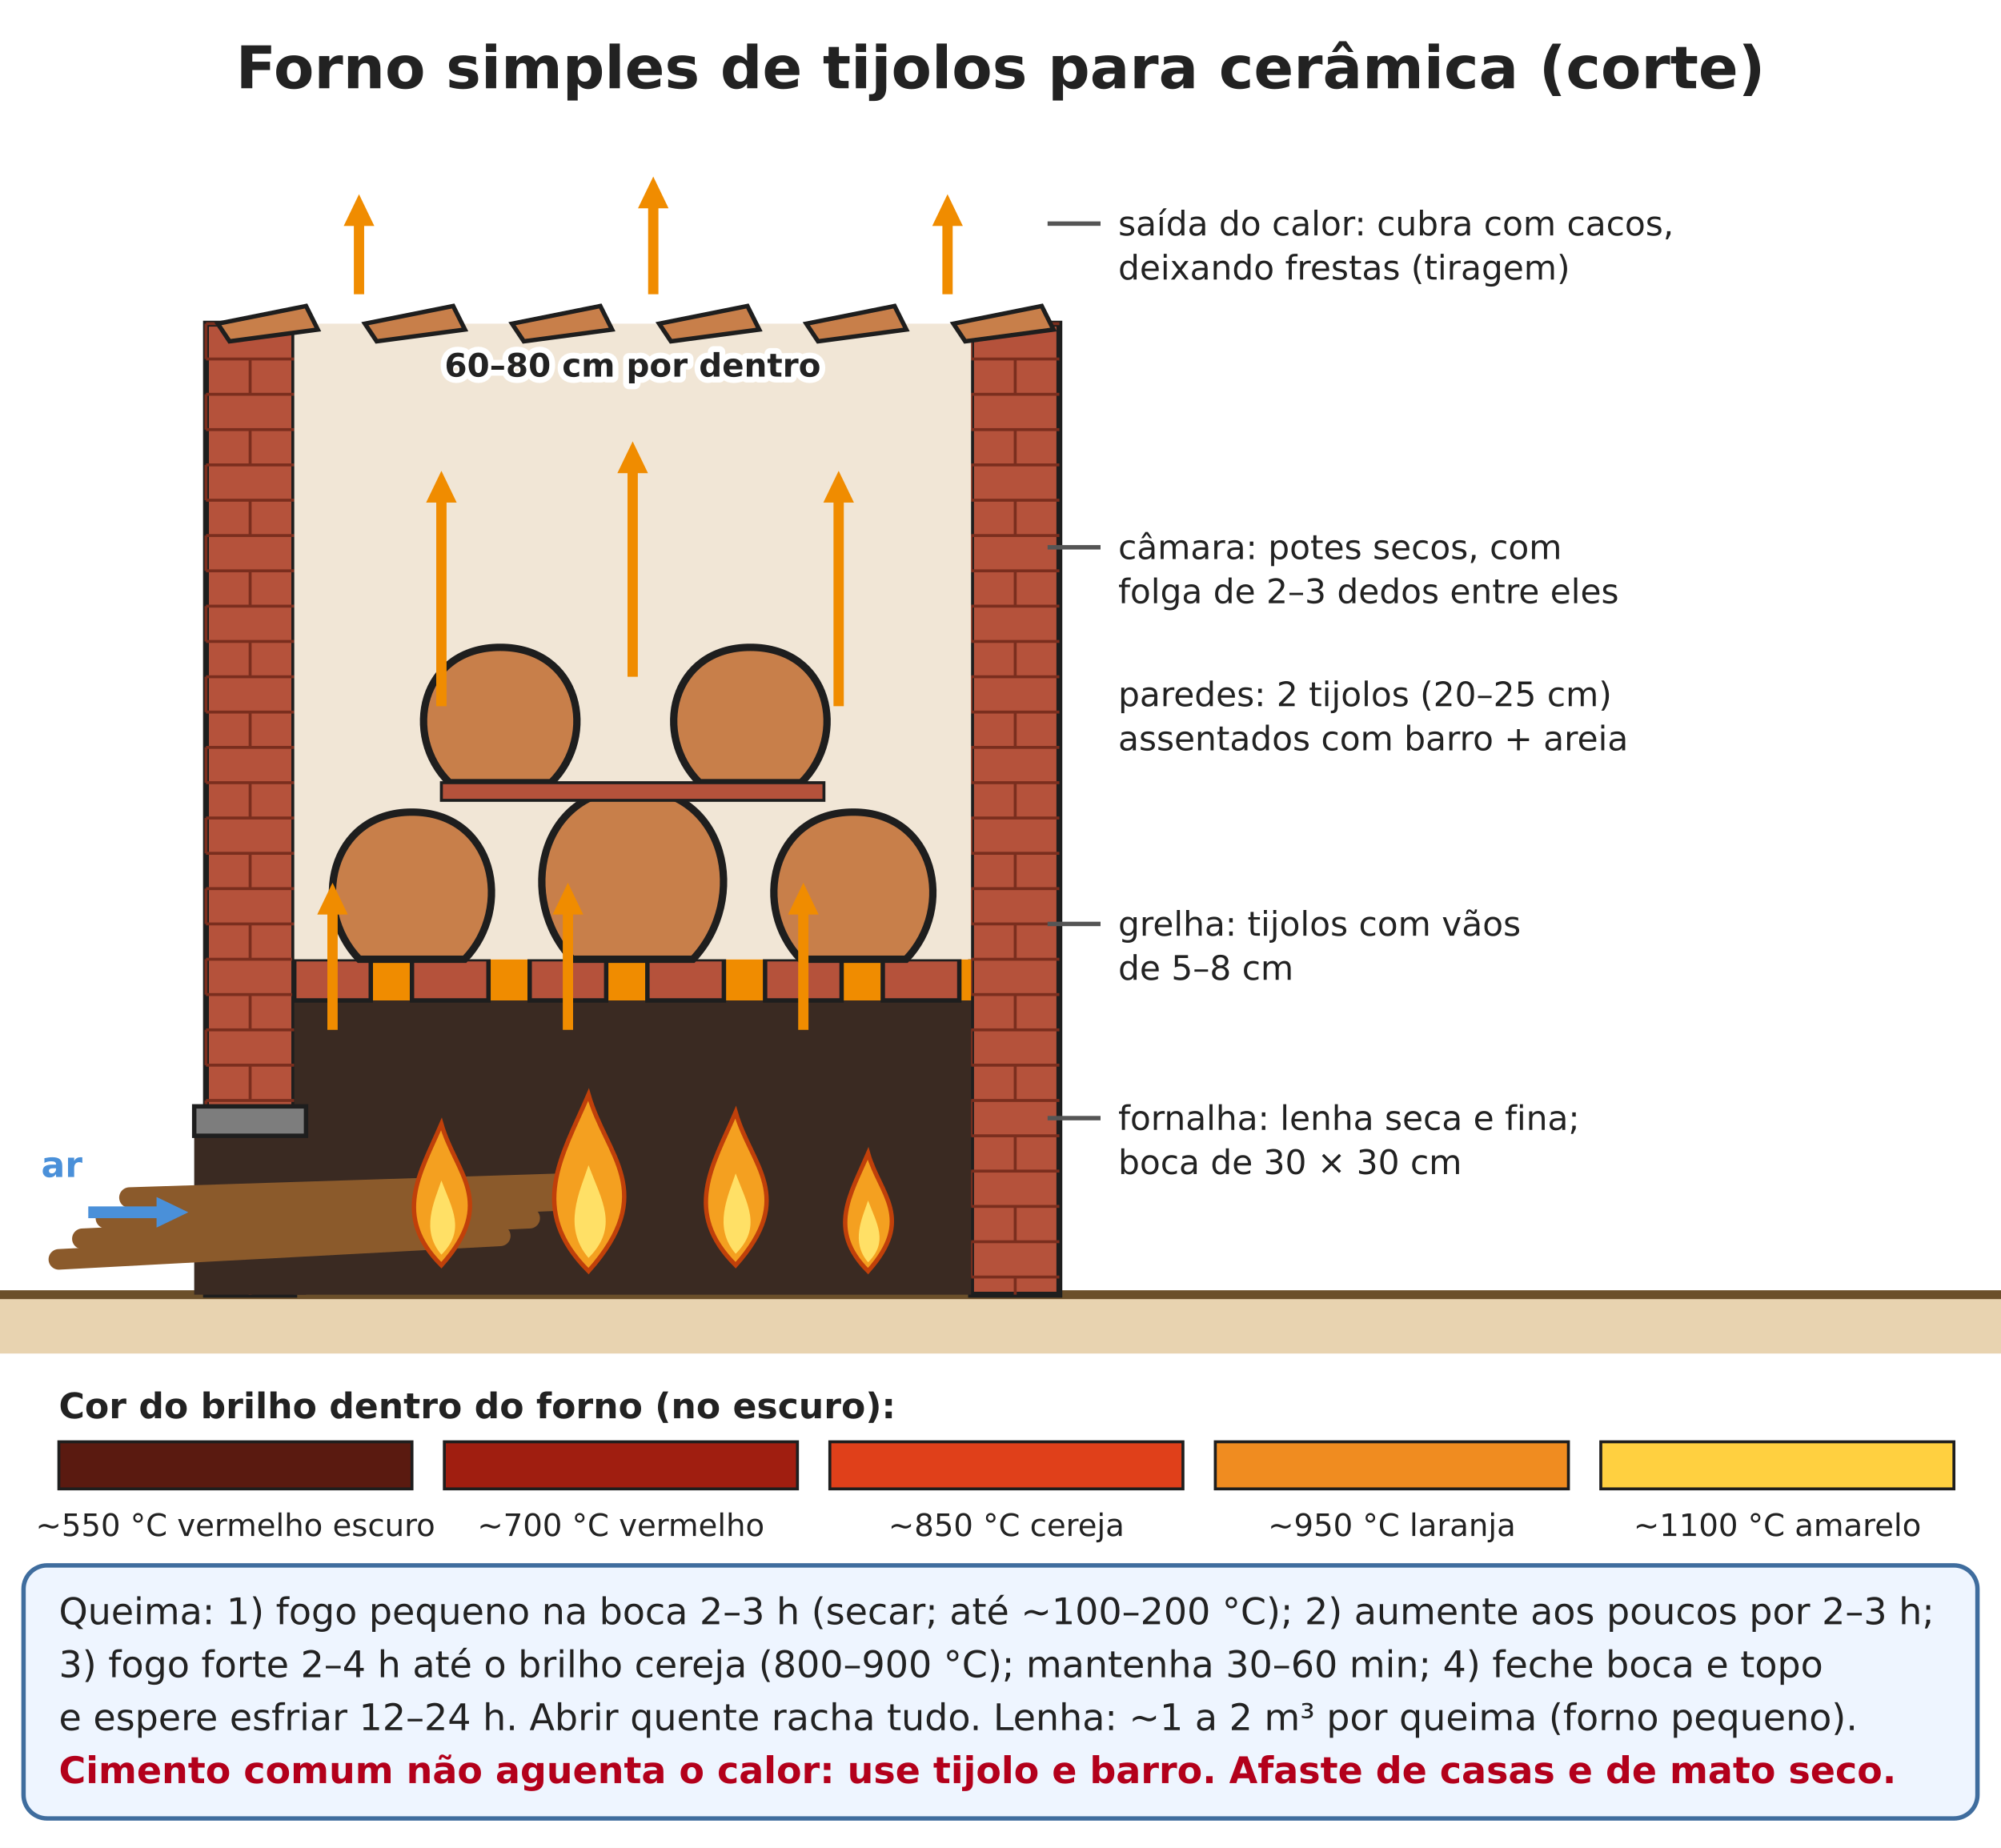
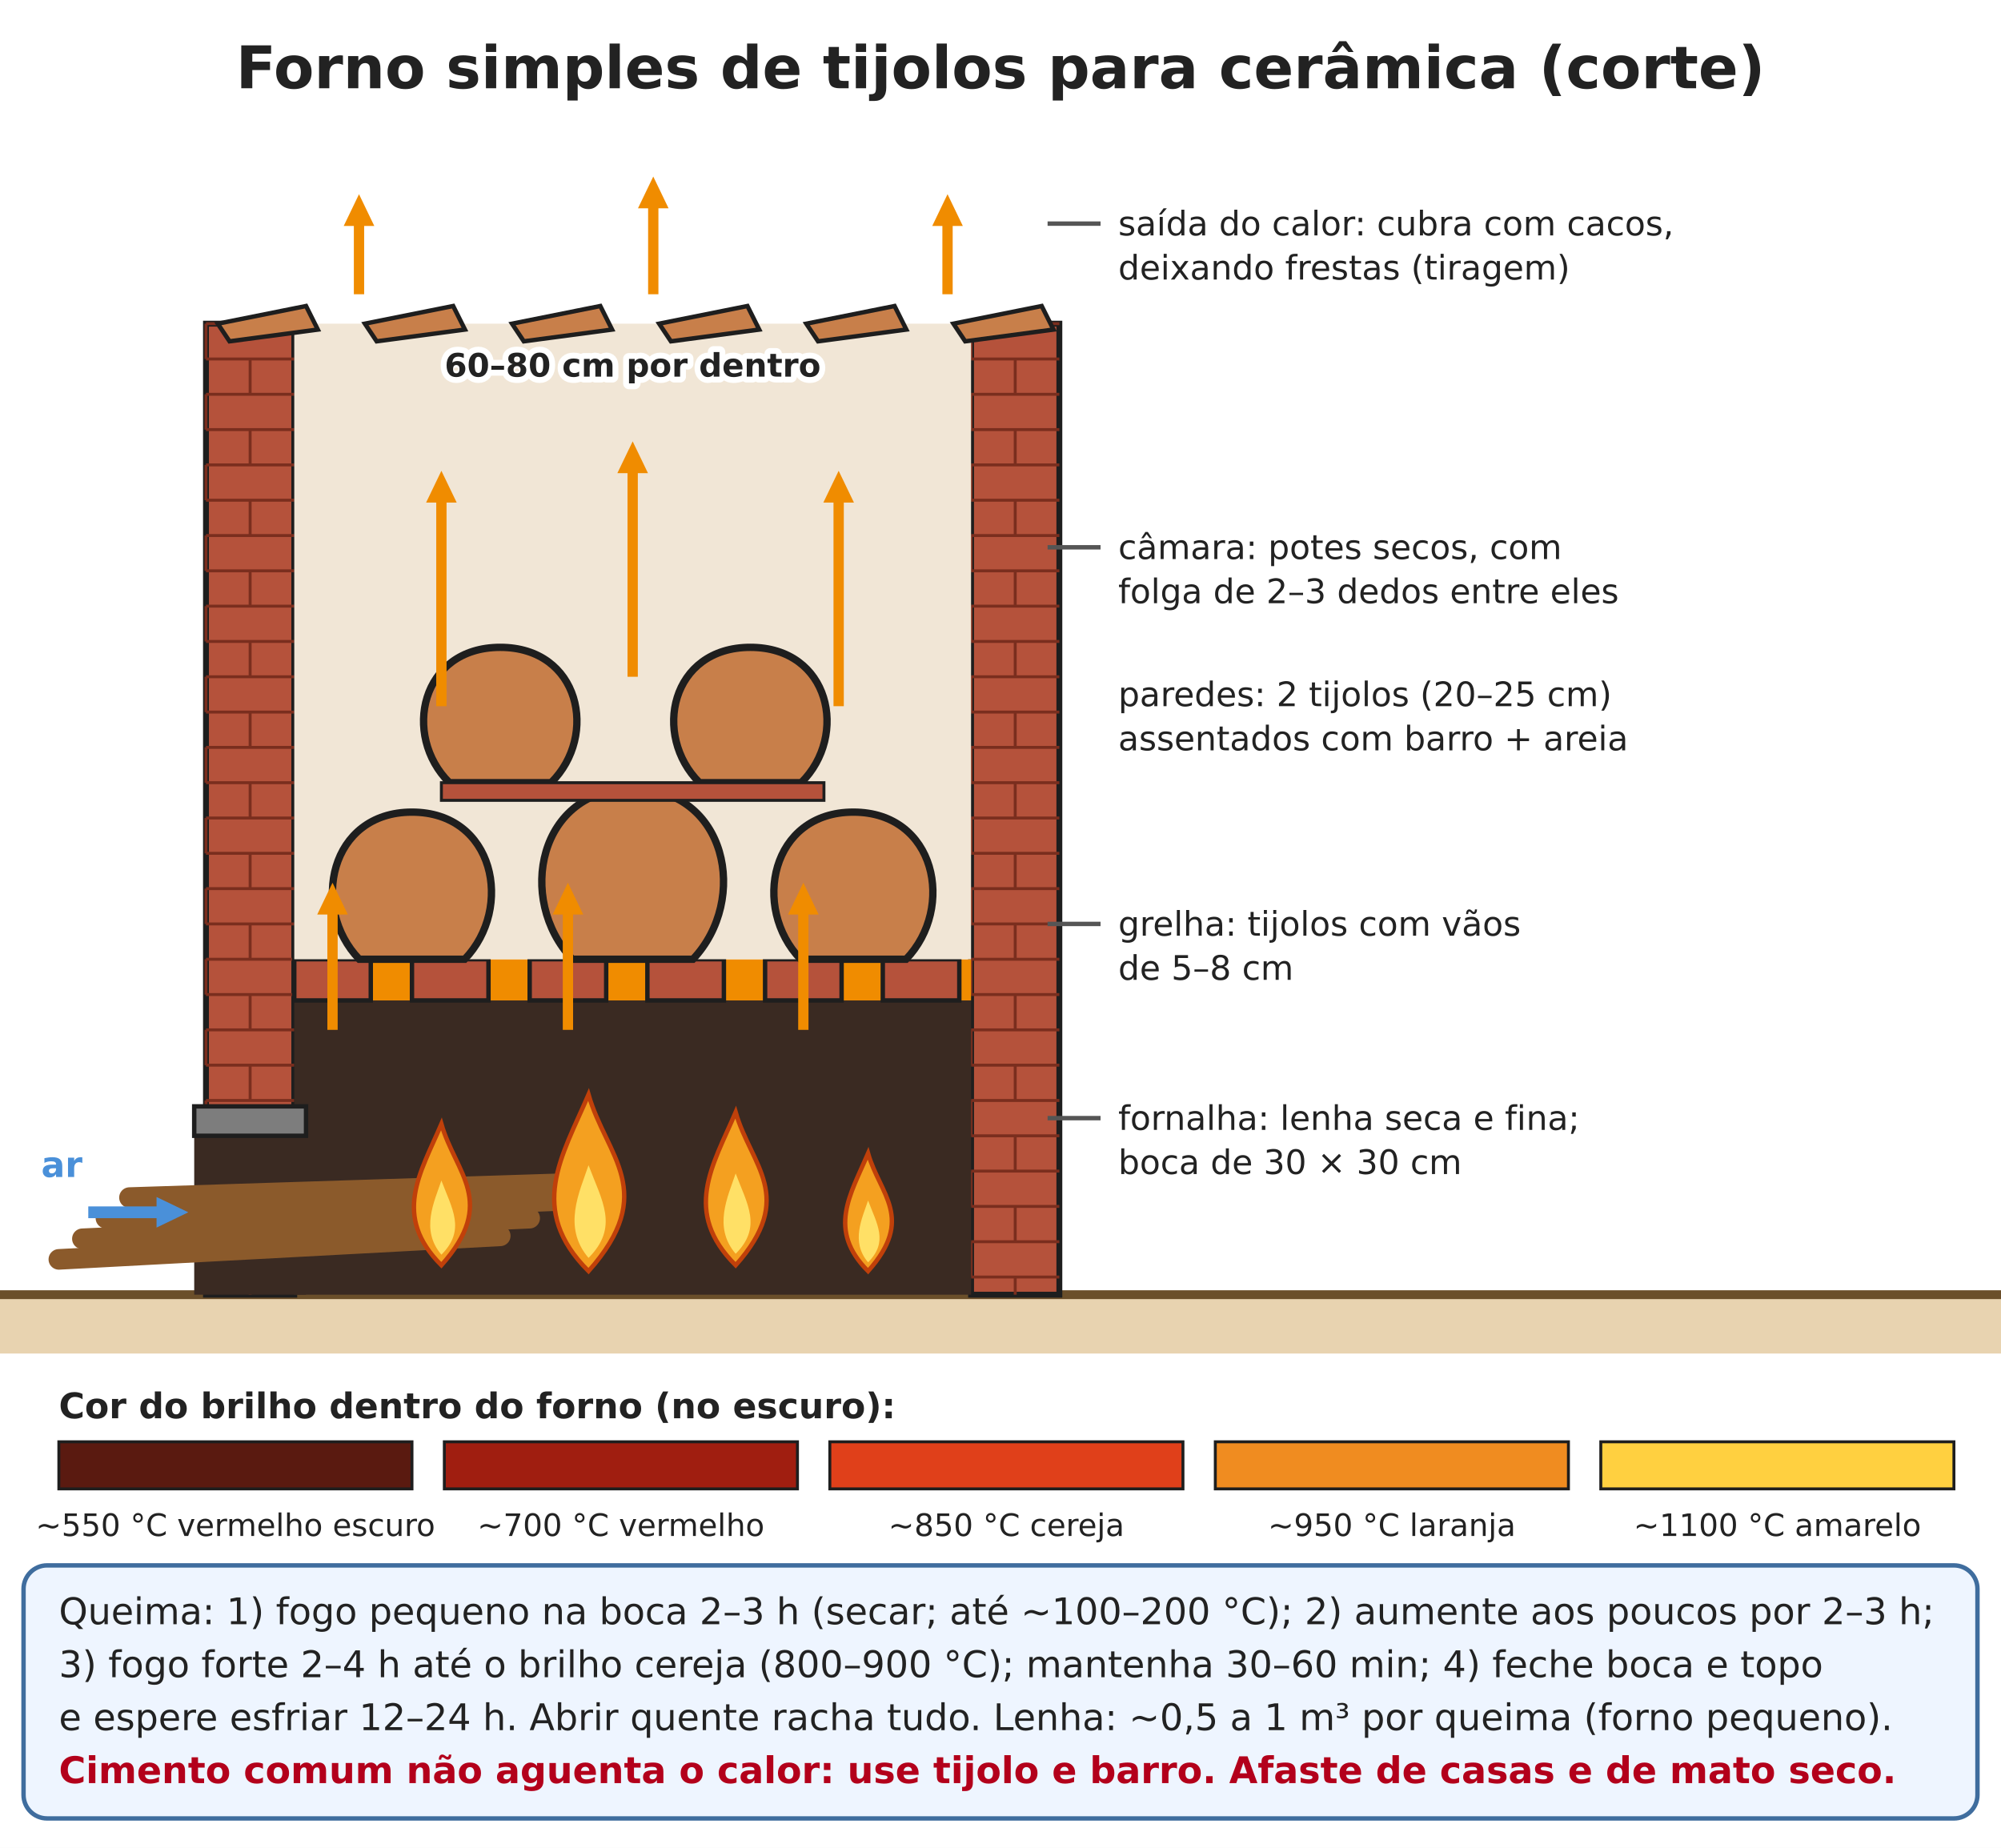
<svg xmlns="http://www.w3.org/2000/svg" viewBox="0 0 680 628" font-family="DejaVu Sans, Arial, Helvetica, sans-serif">
  <rect width="680" height="628" fill="#fff" />
  <text x="340.0" y="30" text-anchor="middle" font-size="20" font-weight="bold" fill="#222">Forno simples de tijolos para cerâmica (corte)</text>
  <rect x="0" y="440" width="680" height="20" fill="#e8d3b0" />
  <line x1="0" y1="440" x2="680" y2="440" stroke="#6b4f2a" stroke-width="3" />
  <rect x="70" y="110" width="30" height="330" fill="#b5523b" stroke="#1e1e1e" stroke-width="2" />
  <line x1="70" y1="110" x2="100" y2="110" stroke="#7a2e1e" stroke-width="1" />
  <line x1="70" y1="110" x2="70" y2="122" stroke="#7a2e1e" stroke-width="1" />
  <line x1="70" y1="122" x2="100" y2="122" stroke="#7a2e1e" stroke-width="1" />
  <line x1="85" y1="122" x2="85" y2="134" stroke="#7a2e1e" stroke-width="1" />
  <line x1="70" y1="134" x2="100" y2="134" stroke="#7a2e1e" stroke-width="1" />
  <line x1="70" y1="134" x2="70" y2="146" stroke="#7a2e1e" stroke-width="1" />
  <line x1="70" y1="146" x2="100" y2="146" stroke="#7a2e1e" stroke-width="1" />
  <line x1="85" y1="146" x2="85" y2="158" stroke="#7a2e1e" stroke-width="1" />
  <line x1="70" y1="158" x2="100" y2="158" stroke="#7a2e1e" stroke-width="1" />
  <line x1="70" y1="158" x2="70" y2="170" stroke="#7a2e1e" stroke-width="1" />
  <line x1="70" y1="170" x2="100" y2="170" stroke="#7a2e1e" stroke-width="1" />
  <line x1="85" y1="170" x2="85" y2="182" stroke="#7a2e1e" stroke-width="1" />
  <line x1="70" y1="182" x2="100" y2="182" stroke="#7a2e1e" stroke-width="1" />
  <line x1="70" y1="182" x2="70" y2="194" stroke="#7a2e1e" stroke-width="1" />
  <line x1="70" y1="194" x2="100" y2="194" stroke="#7a2e1e" stroke-width="1" />
  <line x1="85" y1="194" x2="85" y2="206" stroke="#7a2e1e" stroke-width="1" />
  <line x1="70" y1="206" x2="100" y2="206" stroke="#7a2e1e" stroke-width="1" />
  <line x1="70" y1="206" x2="70" y2="218" stroke="#7a2e1e" stroke-width="1" />
  <line x1="70" y1="218" x2="100" y2="218" stroke="#7a2e1e" stroke-width="1" />
  <line x1="85" y1="218" x2="85" y2="230" stroke="#7a2e1e" stroke-width="1" />
  <line x1="70" y1="230" x2="100" y2="230" stroke="#7a2e1e" stroke-width="1" />
  <line x1="70" y1="230" x2="70" y2="242" stroke="#7a2e1e" stroke-width="1" />
  <line x1="70" y1="242" x2="100" y2="242" stroke="#7a2e1e" stroke-width="1" />
  <line x1="85" y1="242" x2="85" y2="254" stroke="#7a2e1e" stroke-width="1" />
  <line x1="70" y1="254" x2="100" y2="254" stroke="#7a2e1e" stroke-width="1" />
  <line x1="70" y1="254" x2="70" y2="266" stroke="#7a2e1e" stroke-width="1" />
  <line x1="70" y1="266" x2="100" y2="266" stroke="#7a2e1e" stroke-width="1" />
  <line x1="85" y1="266" x2="85" y2="278" stroke="#7a2e1e" stroke-width="1" />
  <line x1="70" y1="278" x2="100" y2="278" stroke="#7a2e1e" stroke-width="1" />
  <line x1="70" y1="278" x2="70" y2="290" stroke="#7a2e1e" stroke-width="1" />
  <line x1="70" y1="290" x2="100" y2="290" stroke="#7a2e1e" stroke-width="1" />
  <line x1="85" y1="290" x2="85" y2="302" stroke="#7a2e1e" stroke-width="1" />
  <line x1="70" y1="302" x2="100" y2="302" stroke="#7a2e1e" stroke-width="1" />
  <line x1="70" y1="302" x2="70" y2="314" stroke="#7a2e1e" stroke-width="1" />
  <line x1="70" y1="314" x2="100" y2="314" stroke="#7a2e1e" stroke-width="1" />
  <line x1="85" y1="314" x2="85" y2="326" stroke="#7a2e1e" stroke-width="1" />
  <line x1="70" y1="326" x2="100" y2="326" stroke="#7a2e1e" stroke-width="1" />
  <line x1="70" y1="326" x2="70" y2="338" stroke="#7a2e1e" stroke-width="1" />
  <line x1="70" y1="338" x2="100" y2="338" stroke="#7a2e1e" stroke-width="1" />
  <line x1="85" y1="338" x2="85" y2="350" stroke="#7a2e1e" stroke-width="1" />
  <line x1="70" y1="350" x2="100" y2="350" stroke="#7a2e1e" stroke-width="1" />
  <line x1="70" y1="350" x2="70" y2="362" stroke="#7a2e1e" stroke-width="1" />
  <line x1="70" y1="362" x2="100" y2="362" stroke="#7a2e1e" stroke-width="1" />
  <line x1="85" y1="362" x2="85" y2="374" stroke="#7a2e1e" stroke-width="1" />
  <line x1="70" y1="374" x2="100" y2="374" stroke="#7a2e1e" stroke-width="1" />
  <line x1="70" y1="374" x2="70" y2="386" stroke="#7a2e1e" stroke-width="1" />
  <line x1="70" y1="386" x2="100" y2="386" stroke="#7a2e1e" stroke-width="1" />
  <line x1="85" y1="386" x2="85" y2="398" stroke="#7a2e1e" stroke-width="1" />
  <line x1="70" y1="398" x2="100" y2="398" stroke="#7a2e1e" stroke-width="1" />
  <line x1="70" y1="398" x2="70" y2="410" stroke="#7a2e1e" stroke-width="1" />
  <line x1="70" y1="410" x2="100" y2="410" stroke="#7a2e1e" stroke-width="1" />
  <line x1="85" y1="410" x2="85" y2="422" stroke="#7a2e1e" stroke-width="1" />
  <line x1="70" y1="422" x2="100" y2="422" stroke="#7a2e1e" stroke-width="1" />
  <line x1="70" y1="422" x2="70" y2="434" stroke="#7a2e1e" stroke-width="1" />
  <line x1="70" y1="434" x2="100" y2="434" stroke="#7a2e1e" stroke-width="1" />
  <line x1="85" y1="434" x2="85" y2="440" stroke="#7a2e1e" stroke-width="1" />
  <rect x="330" y="110" width="30" height="330" fill="#b5523b" stroke="#1e1e1e" stroke-width="2" />
  <line x1="330" y1="110" x2="360" y2="110" stroke="#7a2e1e" stroke-width="1" />
  <line x1="330" y1="110" x2="330" y2="122" stroke="#7a2e1e" stroke-width="1" />
  <line x1="330" y1="122" x2="360" y2="122" stroke="#7a2e1e" stroke-width="1" />
  <line x1="345" y1="122" x2="345" y2="134" stroke="#7a2e1e" stroke-width="1" />
  <line x1="330" y1="134" x2="360" y2="134" stroke="#7a2e1e" stroke-width="1" />
  <line x1="330" y1="134" x2="330" y2="146" stroke="#7a2e1e" stroke-width="1" />
  <line x1="330" y1="146" x2="360" y2="146" stroke="#7a2e1e" stroke-width="1" />
  <line x1="345" y1="146" x2="345" y2="158" stroke="#7a2e1e" stroke-width="1" />
  <line x1="330" y1="158" x2="360" y2="158" stroke="#7a2e1e" stroke-width="1" />
  <line x1="330" y1="158" x2="330" y2="170" stroke="#7a2e1e" stroke-width="1" />
  <line x1="330" y1="170" x2="360" y2="170" stroke="#7a2e1e" stroke-width="1" />
  <line x1="345" y1="170" x2="345" y2="182" stroke="#7a2e1e" stroke-width="1" />
  <line x1="330" y1="182" x2="360" y2="182" stroke="#7a2e1e" stroke-width="1" />
  <line x1="330" y1="182" x2="330" y2="194" stroke="#7a2e1e" stroke-width="1" />
  <line x1="330" y1="194" x2="360" y2="194" stroke="#7a2e1e" stroke-width="1" />
  <line x1="345" y1="194" x2="345" y2="206" stroke="#7a2e1e" stroke-width="1" />
  <line x1="330" y1="206" x2="360" y2="206" stroke="#7a2e1e" stroke-width="1" />
  <line x1="330" y1="206" x2="330" y2="218" stroke="#7a2e1e" stroke-width="1" />
  <line x1="330" y1="218" x2="360" y2="218" stroke="#7a2e1e" stroke-width="1" />
  <line x1="345" y1="218" x2="345" y2="230" stroke="#7a2e1e" stroke-width="1" />
  <line x1="330" y1="230" x2="360" y2="230" stroke="#7a2e1e" stroke-width="1" />
  <line x1="330" y1="230" x2="330" y2="242" stroke="#7a2e1e" stroke-width="1" />
  <line x1="330" y1="242" x2="360" y2="242" stroke="#7a2e1e" stroke-width="1" />
  <line x1="345" y1="242" x2="345" y2="254" stroke="#7a2e1e" stroke-width="1" />
  <line x1="330" y1="254" x2="360" y2="254" stroke="#7a2e1e" stroke-width="1" />
  <line x1="330" y1="254" x2="330" y2="266" stroke="#7a2e1e" stroke-width="1" />
  <line x1="330" y1="266" x2="360" y2="266" stroke="#7a2e1e" stroke-width="1" />
  <line x1="345" y1="266" x2="345" y2="278" stroke="#7a2e1e" stroke-width="1" />
  <line x1="330" y1="278" x2="360" y2="278" stroke="#7a2e1e" stroke-width="1" />
  <line x1="330" y1="278" x2="330" y2="290" stroke="#7a2e1e" stroke-width="1" />
  <line x1="330" y1="290" x2="360" y2="290" stroke="#7a2e1e" stroke-width="1" />
  <line x1="345" y1="290" x2="345" y2="302" stroke="#7a2e1e" stroke-width="1" />
  <line x1="330" y1="302" x2="360" y2="302" stroke="#7a2e1e" stroke-width="1" />
  <line x1="330" y1="302" x2="330" y2="314" stroke="#7a2e1e" stroke-width="1" />
  <line x1="330" y1="314" x2="360" y2="314" stroke="#7a2e1e" stroke-width="1" />
  <line x1="345" y1="314" x2="345" y2="326" stroke="#7a2e1e" stroke-width="1" />
  <line x1="330" y1="326" x2="360" y2="326" stroke="#7a2e1e" stroke-width="1" />
  <line x1="330" y1="326" x2="330" y2="338" stroke="#7a2e1e" stroke-width="1" />
  <line x1="330" y1="338" x2="360" y2="338" stroke="#7a2e1e" stroke-width="1" />
  <line x1="345" y1="338" x2="345" y2="350" stroke="#7a2e1e" stroke-width="1" />
  <line x1="330" y1="350" x2="360" y2="350" stroke="#7a2e1e" stroke-width="1" />
  <line x1="330" y1="350" x2="330" y2="362" stroke="#7a2e1e" stroke-width="1" />
  <line x1="330" y1="362" x2="360" y2="362" stroke="#7a2e1e" stroke-width="1" />
  <line x1="345" y1="362" x2="345" y2="374" stroke="#7a2e1e" stroke-width="1" />
  <line x1="330" y1="374" x2="360" y2="374" stroke="#7a2e1e" stroke-width="1" />
  <line x1="330" y1="374" x2="330" y2="386" stroke="#7a2e1e" stroke-width="1" />
  <line x1="330" y1="386" x2="360" y2="386" stroke="#7a2e1e" stroke-width="1" />
  <line x1="345" y1="386" x2="345" y2="398" stroke="#7a2e1e" stroke-width="1" />
  <line x1="330" y1="398" x2="360" y2="398" stroke="#7a2e1e" stroke-width="1" />
  <line x1="330" y1="398" x2="330" y2="410" stroke="#7a2e1e" stroke-width="1" />
  <line x1="330" y1="410" x2="360" y2="410" stroke="#7a2e1e" stroke-width="1" />
  <line x1="345" y1="410" x2="345" y2="422" stroke="#7a2e1e" stroke-width="1" />
  <line x1="330" y1="422" x2="360" y2="422" stroke="#7a2e1e" stroke-width="1" />
  <line x1="330" y1="422" x2="330" y2="434" stroke="#7a2e1e" stroke-width="1" />
  <line x1="330" y1="434" x2="360" y2="434" stroke="#7a2e1e" stroke-width="1" />
  <line x1="345" y1="434" x2="345" y2="440" stroke="#7a2e1e" stroke-width="1" />
  <rect x="100" y="340" width="230" height="100" fill="#3a2a22" />
  <rect x="66" y="384" width="38" height="56" fill="#3a2a22" />
  <rect x="66" y="376" width="38" height="10" fill="#7d7d7d" stroke="#1e1e1e" stroke-width="1.5" />
  <line x1="20" y1="428" x2="170" y2="420" stroke="#8b5a2b" stroke-width="7" stroke-linecap="round" />
  <line x1="28" y1="421" x2="180" y2="414" stroke="#8b5a2b" stroke-width="7" stroke-linecap="round" />
  <line x1="36" y1="414" x2="190" y2="408" stroke="#8b5a2b" stroke-width="7" stroke-linecap="round" />
  <line x1="44" y1="407" x2="200" y2="402" stroke="#8b5a2b" stroke-width="7" stroke-linecap="round" />
  <path d="M150 430 C 133.2 413.2, 142.8 398.8, 150 382.0 C 154.8 398.8, 169.2 408.4, 150 430 Z" fill="#f4a020" stroke="#c0400a" stroke-width="1.5" />
  <path d="M150 426.4 C 142.8 418.0, 147.6 408.4, 150 401.2 C 153.6 410.8, 158.4 418.0, 150 426.4 Z" fill="#ffe066" />
  <path d="M200 432 C 179.0 411.0, 191.0 393.0, 200 372.0 C 206.0 393.0, 224.0 405.0, 200 432 Z" fill="#f4a020" stroke="#c0400a" stroke-width="1.5" />
  <path d="M200 427.5 C 191.0 417.0, 197.0 405.0, 200 396.0 C 204.5 408.0, 210.5 417.0, 200 427.5 Z" fill="#ffe066" />
  <path d="M250 430 C 231.8 411.8, 242.2 396.2, 250 378.0 C 255.2 396.2, 270.8 406.6, 250 430 Z" fill="#f4a020" stroke="#c0400a" stroke-width="1.5" />
  <path d="M250 426.1 C 242.2 417.0, 247.4 406.6, 250 398.8 C 253.9 409.2, 259.1 417.0, 250 426.1 Z" fill="#ffe066" />
  <path d="M295 432 C 281.0 418.0, 289.0 406.0, 295 392.0 C 299.0 406.0, 311.0 414.0, 295 432 Z" fill="#f4a020" stroke="#c0400a" stroke-width="1.5" />
  <path d="M295 429.0 C 289.0 422.0, 293.0 414.0, 295 408.0 C 298.0 416.0, 302.0 422.0, 295 429.0 Z" fill="#ffe066" />
  <rect x="100" y="326" width="230" height="14" fill="#f08c00" />
  <rect x="100" y="326" width="26" height="14" fill="#b5523b" stroke="#1e1e1e" stroke-width="1.5" />
  <rect x="140" y="326" width="26" height="14" fill="#b5523b" stroke="#1e1e1e" stroke-width="1.5" />
  <rect x="180" y="326" width="26" height="14" fill="#b5523b" stroke="#1e1e1e" stroke-width="1.5" />
  <rect x="220" y="326" width="26" height="14" fill="#b5523b" stroke="#1e1e1e" stroke-width="1.5" />
  <rect x="260" y="326" width="26" height="14" fill="#b5523b" stroke="#1e1e1e" stroke-width="1.5" />
  <rect x="300" y="326" width="26" height="14" fill="#b5523b" stroke="#1e1e1e" stroke-width="1.5" />
  <rect x="100" y="110" width="230" height="216" fill="#f1e6d6" />
  <path d="M122.08 326 C 105.28 308.5, 112.0 276, 140 276 C 168.0 276, 174.72 308.5, 157.92 326 Z" fill="#c87f4a" stroke="#1e1e1e" stroke-width="2.5" />
  <path d="M194.52 326 C 175.32 305.7, 183.0 268, 215 268 C 247.0 268, 254.68 305.7, 235.48 326 Z" fill="#c87f4a" stroke="#1e1e1e" stroke-width="2.5" />
  <path d="M272.08 326 C 255.28 308.5, 262.0 276, 290 276 C 318.0 276, 324.72 308.5, 307.92 326 Z" fill="#c87f4a" stroke="#1e1e1e" stroke-width="2.5" />
  <path d="M152.72 266 C 136.52 249.9, 143.0 220, 170 220 C 197.0 220, 203.48 249.9, 187.28 266 Z" fill="#c87f4a" stroke="#1e1e1e" stroke-width="2.5" />
  <path d="M237.72 266 C 221.52 249.9, 228.0 220, 255 220 C 282.0 220, 288.48 249.9, 272.28 266 Z" fill="#c87f4a" stroke="#1e1e1e" stroke-width="2.5" />
  <rect x="150" y="266" width="130" height="6" fill="#b5523b" stroke="#1e1e1e" stroke-width="1" />
  <path d="M74 110 L 104 104 L 108 112 L 78 116 Z" fill="#c87f4a" stroke="#1e1e1e" stroke-width="1.5" />
  <path d="M124 110 L 154 104 L 158 112 L 128 116 Z" fill="#c87f4a" stroke="#1e1e1e" stroke-width="1.5" />
  <path d="M174 110 L 204 104 L 208 112 L 178 116 Z" fill="#c87f4a" stroke="#1e1e1e" stroke-width="1.5" />
  <path d="M224 110 L 254 104 L 258 112 L 228 116 Z" fill="#c87f4a" stroke="#1e1e1e" stroke-width="1.5" />
  <path d="M274 110 L 304 104 L 308 112 L 278 116 Z" fill="#c87f4a" stroke="#1e1e1e" stroke-width="1.5" />
  <path d="M324 110 L 354 104 L 358 112 L 328 116 Z" fill="#c87f4a" stroke="#1e1e1e" stroke-width="1.5" />
  <line x1="30" y1="412" x2="58.0" y2="412.0" stroke="#4a90d9" stroke-width="4" />
  <polygon points="64,412 53.2,417.2 53.2,406.8" fill="#4a90d9" />
  <line x1="113" y1="350" x2="113.0" y2="306.0" stroke="#f08c00" stroke-width="3.5" />
  <polygon points="113,300 118.2,310.8 107.8,310.8" fill="#f08c00" />
  <line x1="193" y1="350" x2="193.0" y2="306.0" stroke="#f08c00" stroke-width="3.5" />
  <polygon points="193,300 198.2,310.8 187.8,310.8" fill="#f08c00" />
  <line x1="273" y1="350" x2="273.0" y2="306.0" stroke="#f08c00" stroke-width="3.5" />
  <polygon points="273,300 278.2,310.8 267.8,310.8" fill="#f08c00" />
  <line x1="150" y1="240" x2="150.0" y2="166.0" stroke="#f08c00" stroke-width="3.5" />
  <polygon points="150,160 155.2,170.8 144.8,170.8" fill="#f08c00" />
  <line x1="215" y1="230" x2="215.0" y2="156.0" stroke="#f08c00" stroke-width="3.5" />
  <polygon points="215,150 220.2,160.8 209.8,160.8" fill="#f08c00" />
  <line x1="285" y1="240" x2="285.0" y2="166.0" stroke="#f08c00" stroke-width="3.5" />
  <polygon points="285,160 290.2,170.8 279.8,170.8" fill="#f08c00" />
  <line x1="122" y1="100" x2="122.0" y2="72.0" stroke="#f08c00" stroke-width="3.5" />
  <polygon points="122,66 127.2,76.8 116.8,76.8" fill="#f08c00" />
  <line x1="222" y1="100" x2="222.0" y2="66.0" stroke="#f08c00" stroke-width="3.5" />
  <polygon points="222,60 227.2,70.8 216.8,70.8" fill="#f08c00" />
  <line x1="322" y1="100" x2="322.0" y2="72.0" stroke="#f08c00" stroke-width="3.5" />
  <polygon points="322,66 327.2,76.8 316.8,76.8" fill="#f08c00" />
  <text x="380" y="80" font-size="11.5" fill="#222" text-anchor="start">saída do calor: cubra com cacos,</text>
  <text x="380" y="95" font-size="11.5" fill="#222" text-anchor="start">deixando frestas (tiragem)</text>
  <line x1="374" y1="76" x2="356" y2="76" stroke="#555" stroke-width="1.5" />
  <text x="380" y="190" font-size="11.5" fill="#222" text-anchor="start">câmara: potes secos, com</text>
  <text x="380" y="205" font-size="11.5" fill="#222" text-anchor="start">folga de 2–3 dedos entre eles</text>
  <line x1="374" y1="186" x2="356" y2="186" stroke="#555" stroke-width="1.5" />
  <text x="380" y="318" font-size="11.5" fill="#222" text-anchor="start">grelha: tijolos com vãos</text>
  <text x="380" y="333" font-size="11.5" fill="#222" text-anchor="start">de 5–8 cm</text>
  <line x1="374" y1="314" x2="356" y2="314" stroke="#555" stroke-width="1.5" />
  <text x="380" y="384" font-size="11.5" fill="#222" text-anchor="start">fornalha: lenha seca e fina;</text>
  <text x="380" y="399" font-size="11.5" fill="#222" text-anchor="start">boca de 30 × 30 cm</text>
  <line x1="374" y1="380" x2="356" y2="380" stroke="#555" stroke-width="1.5" />
  <text x="14" y="400" font-size="12" fill="#4a90d9" font-weight="bold" text-anchor="start" stroke="#fff" stroke-width="4" stroke-linejoin="round" paint-order="stroke">ar</text>
  <text x="215" y="104" font-size="11" fill="#222" text-anchor="start" stroke="#fff" stroke-width="4" stroke-linejoin="round" paint-order="stroke" />
  <text x="215" y="128" font-size="11" fill="#222" font-weight="bold" text-anchor="middle" stroke="#fff" stroke-width="4" stroke-linejoin="round" paint-order="stroke">60–80 cm por dentro</text>
  <text x="84" y="106" font-size="11" fill="#222" text-anchor="start" stroke="#fff" stroke-width="4" stroke-linejoin="round" paint-order="stroke" />
  <text x="380" y="240" font-size="11.5" fill="#222" text-anchor="start">paredes: 2 tijolos (20–25 cm)</text>
  <text x="380" y="255" font-size="11.5" fill="#222" text-anchor="start">assentados com barro + areia</text>
  <text x="20" y="482" font-size="12" fill="#222" font-weight="bold" text-anchor="start">Cor do brilho dentro do forno (no escuro):</text>
  <rect x="20" y="490" width="120" height="16" fill="#5a1a10" stroke="#1e1e1e" stroke-width="1" />
  <text x="80" y="522" font-size="10.5" fill="#222" text-anchor="middle">~550 °C vermelho escuro</text>
  <rect x="151" y="490" width="120" height="16" fill="#a01e10" stroke="#1e1e1e" stroke-width="1" />
  <text x="211" y="522" font-size="10.5" fill="#222" text-anchor="middle">~700 °C vermelho</text>
  <rect x="282" y="490" width="120" height="16" fill="#e0401a" stroke="#1e1e1e" stroke-width="1" />
  <text x="342" y="522" font-size="10.5" fill="#222" text-anchor="middle">~850 °C cereja</text>
  <rect x="413" y="490" width="120" height="16" fill="#f08c20" stroke="#1e1e1e" stroke-width="1" />
  <text x="473" y="522" font-size="10.5" fill="#222" text-anchor="middle">~950 °C laranja</text>
  <rect x="544" y="490" width="120" height="16" fill="#ffd040" stroke="#1e1e1e" stroke-width="1" />
  <text x="604" y="522" font-size="10.5" fill="#222" text-anchor="middle">~1100 °C amarelo</text>
  <rect x="8" y="532" width="664" height="86" rx="8" fill="#eef5ff" stroke="#3f6d9e" stroke-width="1.5" />
  <text x="20" y="552" font-size="12.5" fill="#222" text-anchor="start">Queima: 1) fogo pequeno na boca 2–3 h (secar; até ~100–200 °C); 2) aumente aos poucos por 2–3 h;</text>
  <text x="20" y="570" font-size="12.5" fill="#222" text-anchor="start">3) fogo forte 2–4 h até o brilho cereja (800–900 °C); mantenha 30–60 min; 4) feche boca e topo</text>
-   <text x="20" y="588" font-size="12.5" fill="#222" text-anchor="start">e espere esfriar 12–24 h. Abrir quente racha tudo. Lenha: ~1 a 2 m³ por queima (forno pequeno).</text>
+   <text x="20" y="588" font-size="12.5" fill="#222" text-anchor="start">e espere esfriar 12–24 h. Abrir quente racha tudo. Lenha: ~0,5 a 1 m³ por queima (forno pequeno).</text>
  <text x="20" y="606" font-size="12.5" fill="#b3001b" font-weight="bold" text-anchor="start">Cimento comum não aguenta o calor: use tijolo e barro. Afaste de casas e de mato seco.</text>
</svg>
